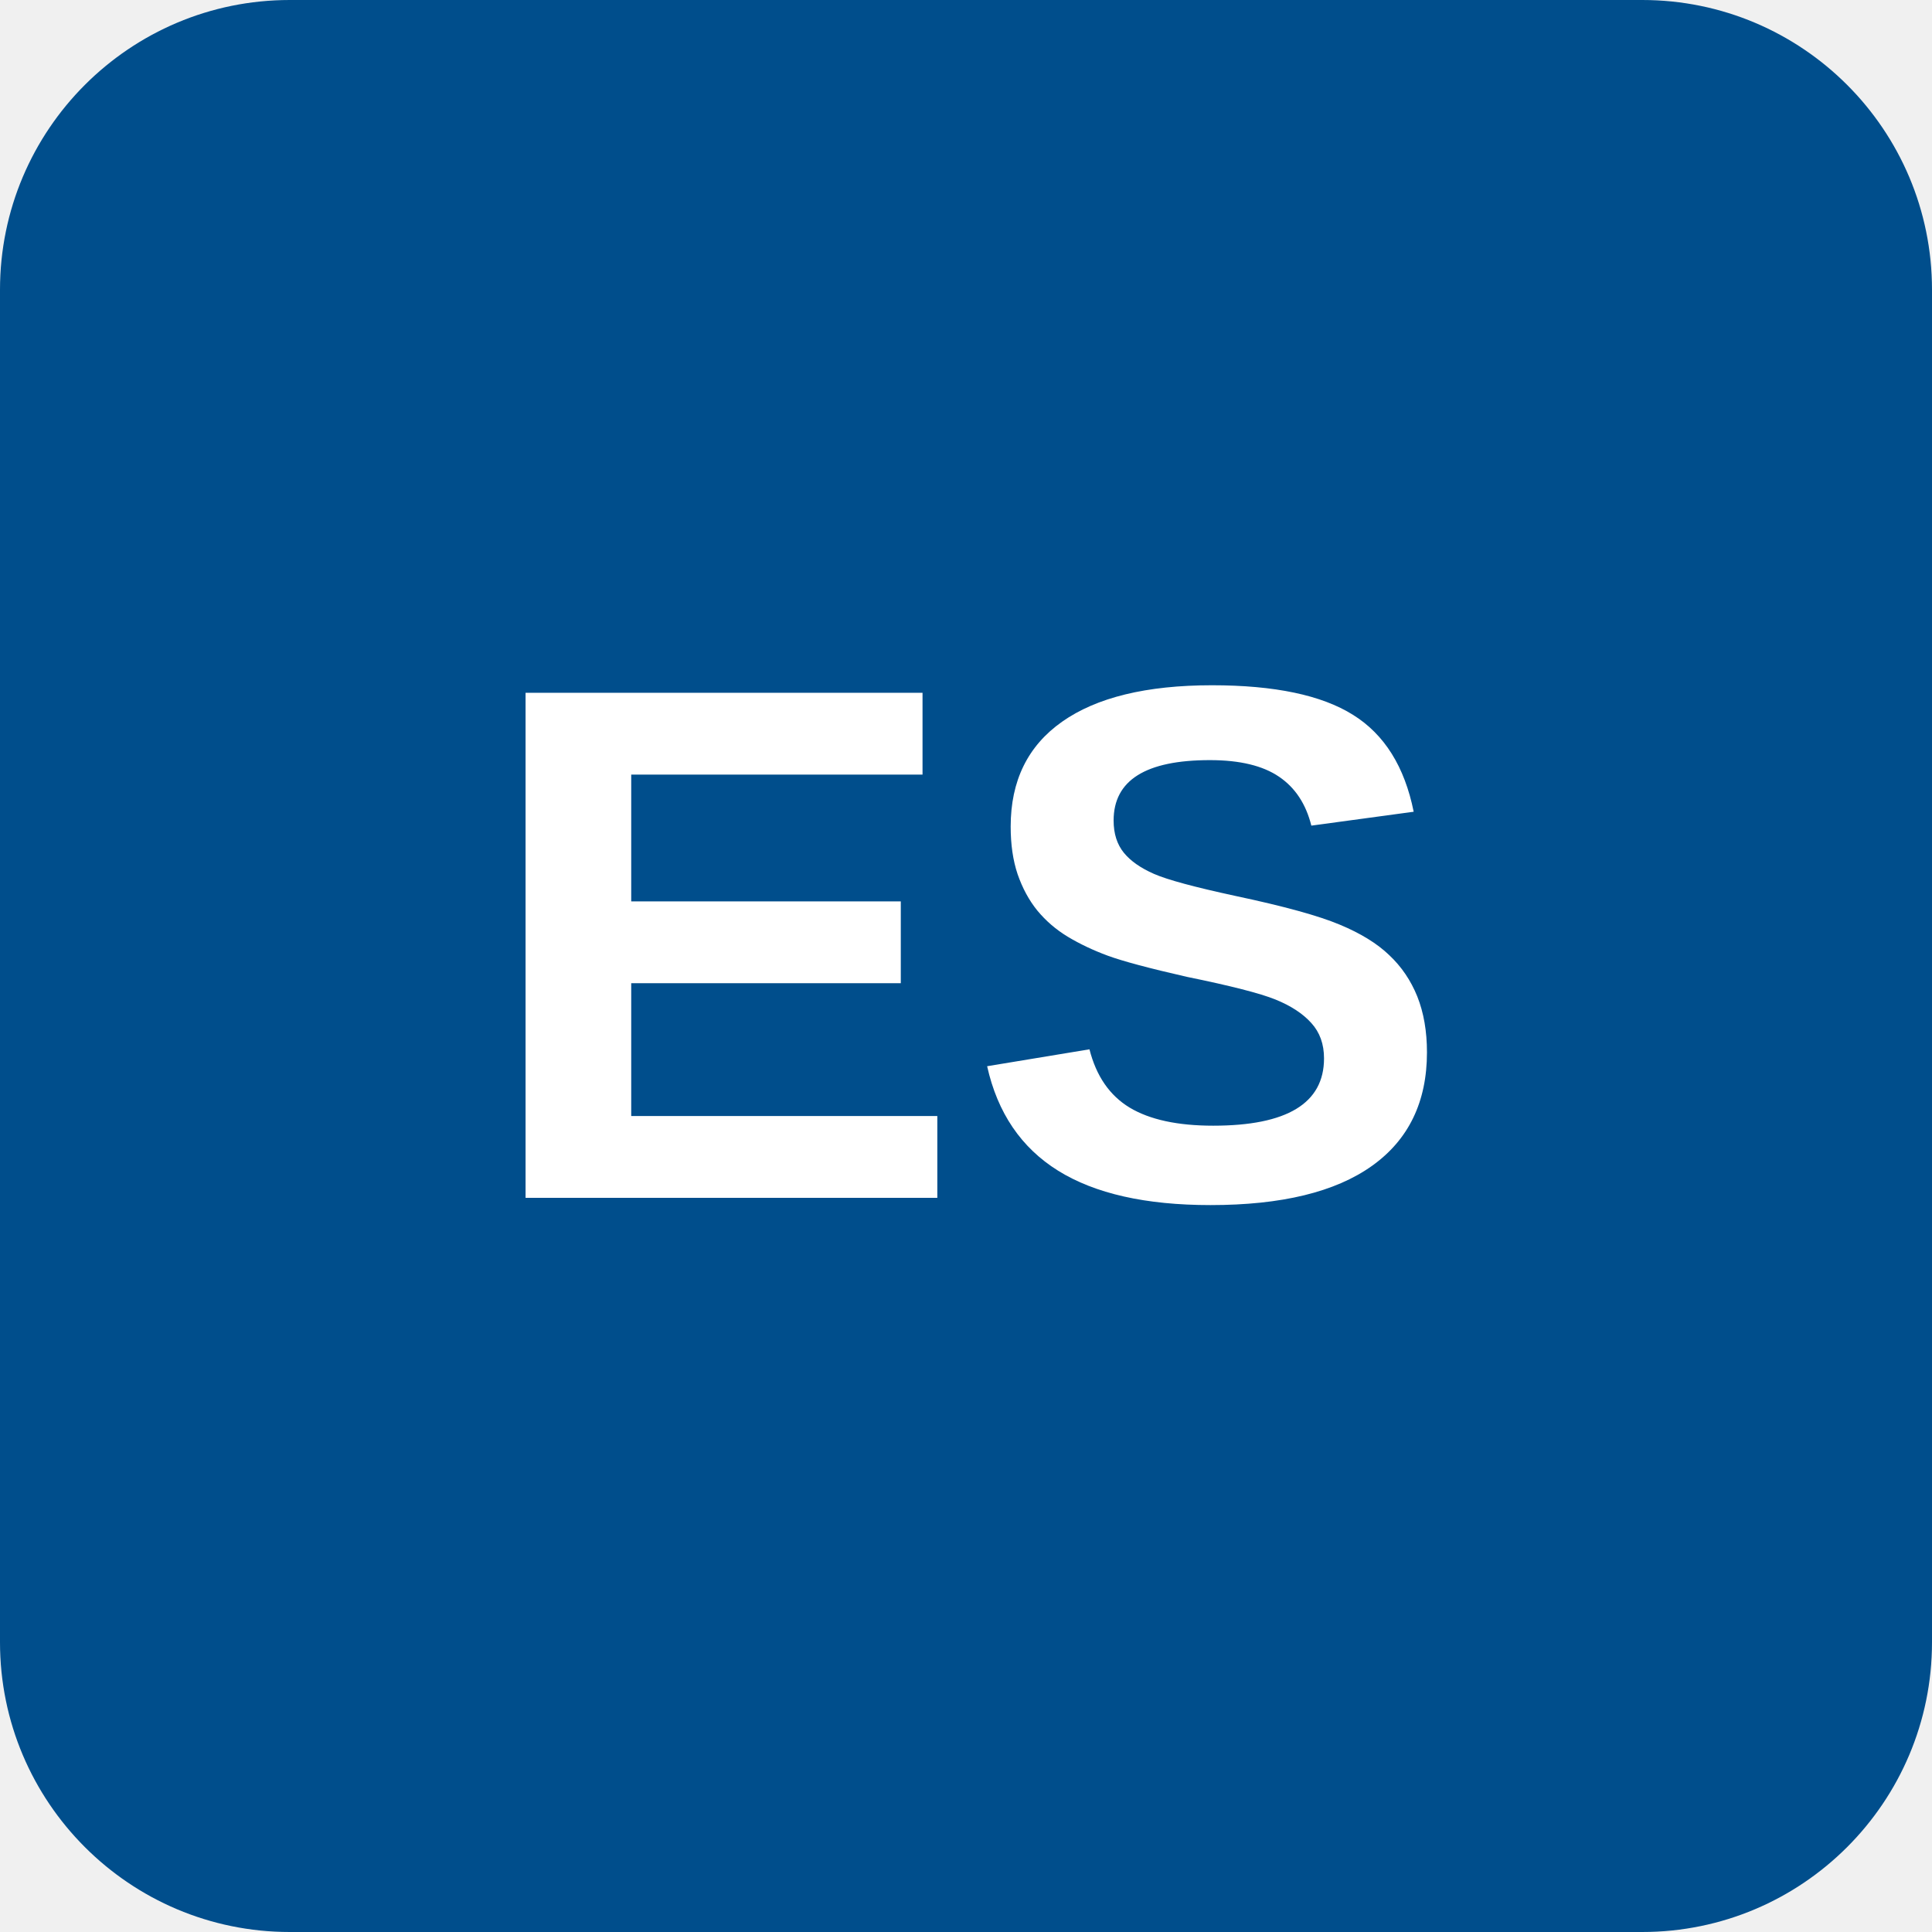
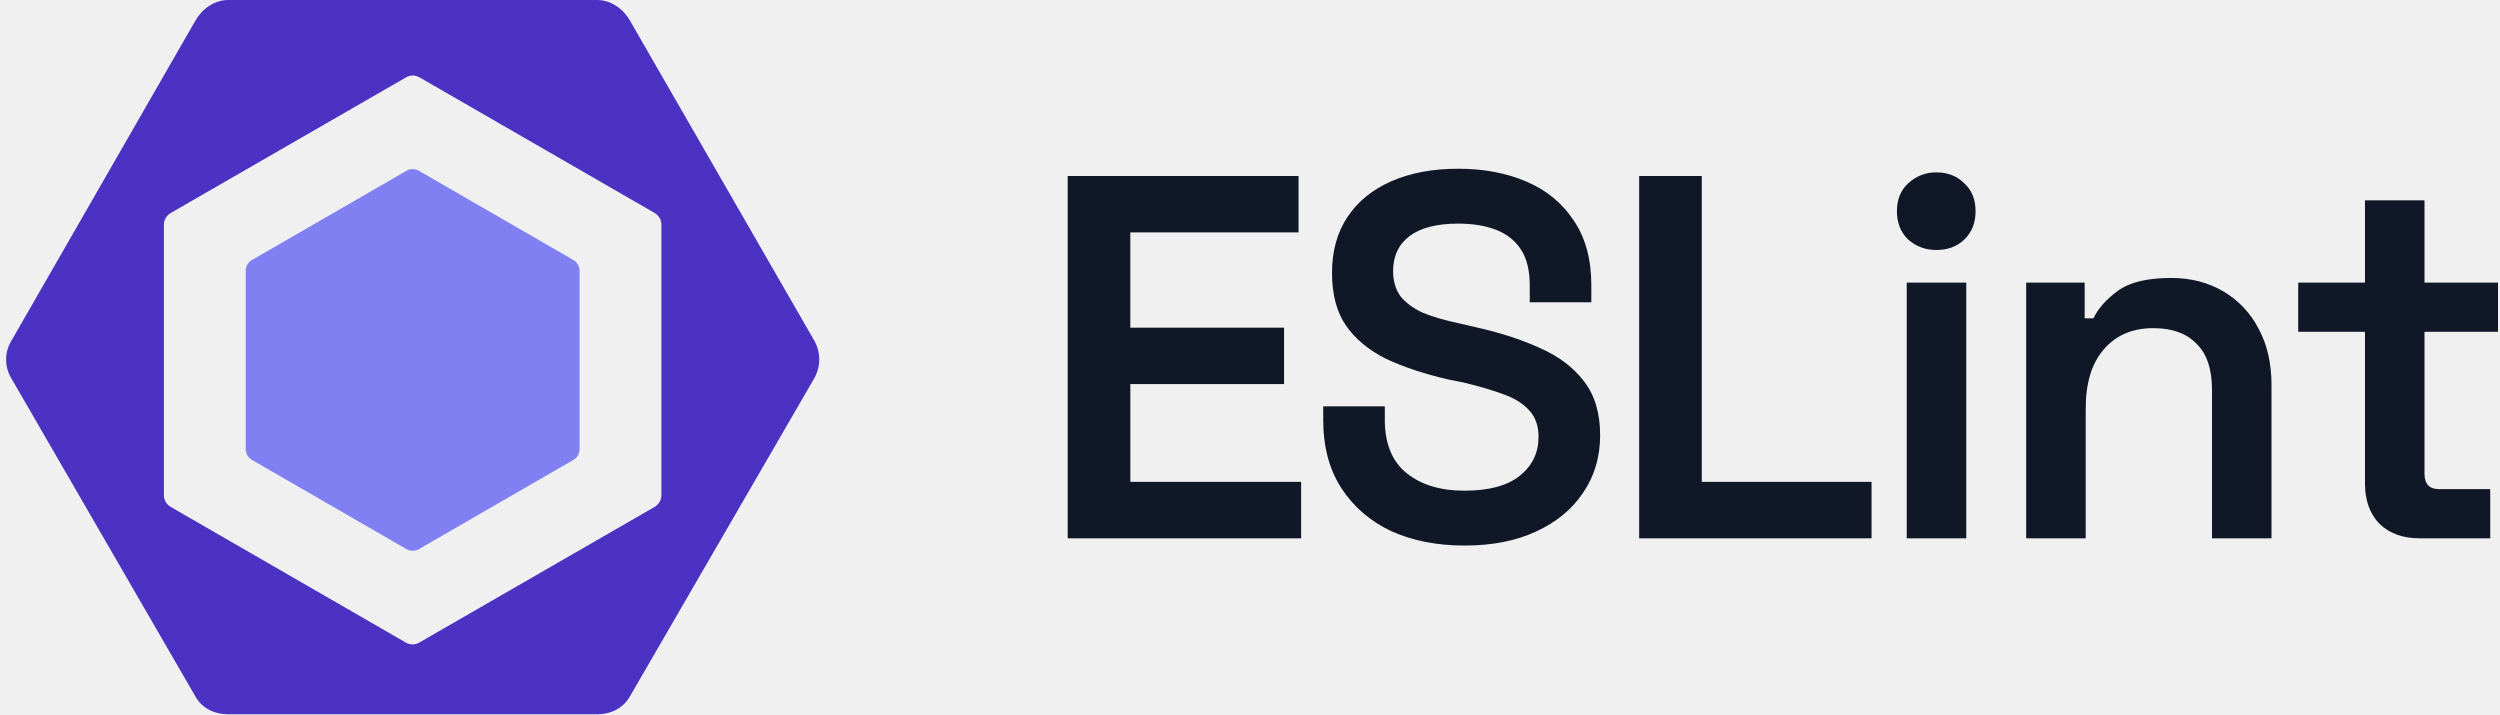
- <svg xmlns="http://www.w3.org/2000/svg" viewBox="0 0 100 100">
-   <rect width="100" height="100" rx="15" fill="#004e8c" />
-   <text x="50" y="62" font-family="Arial,sans-serif" font-size="38" font-weight="bold" fill="white" text-anchor="middle">ES</text>
+ <svg xmlns="http://www.w3.org/2000/svg" width="203" height="58" fill="none">
+   <path fill="#8080F2" d="m46.557 21.11-12.54-7.24a1.01 1.01 0 0 0-1.015 0l-12.54 7.24a1.01 1.01 0 0 0-.508.878v14.48c0 .362.194.697.508.879l12.54 7.24c.314.181.7.181 1.015 0l12.54-7.24c.314-.181.507-.516.507-.879v-14.48c0-.363-.193-.697-.507-.879Z" />
+   <path fill="#4B32C3" d="M.904 27.705 15.888 1.638C16.432.695 17.438 0 18.526 0h29.967c1.089 0 2.094.695 2.639 1.638l14.983 26.01a3.1 3.1 0 0 1 0 3.074L51.132 56.576c-.545.942-1.55 1.424-2.639 1.424H18.526c-1.088 0-2.094-.467-2.638-1.41L.905 30.694a2.94 2.94 0 0 1 0-2.99Zm12.407 12.534c0 .384.231.738.563.93L32.96 52.18c.332.192.748.192 1.08 0l19.1-11.011c.332-.192.564-.546.564-.93V18.216c0-.383-.229-.738-.56-.93L34.057 6.277a1.08 1.08 0 0 0-1.079 0l-19.102 11.01c-.332.192-.566.547-.566.93V40.24Z" />
+   <path fill="#101828" d="M86.697 43.71V14.29h18.745v4.581h-13.66v7.733h12.483v4.582H91.783v7.943h13.869v4.581zm32.222.589q-3.362 0-5.968-1.177-2.564-1.22-4.035-3.489-1.47-2.27-1.471-5.547v-1.093h5.002v1.093q0 2.9 1.765 4.328 1.766 1.43 4.707 1.43 2.985 0 4.497-1.22 1.513-1.218 1.513-3.152 0-1.303-.714-2.101-.714-.84-2.102-1.345-1.344-.504-3.278-.967l-1.261-.252q-2.9-.672-5.043-1.68-2.102-1.052-3.236-2.69-1.135-1.64-1.135-4.288 0-2.647 1.261-4.539 1.26-1.89 3.572-2.9 2.311-1.009 5.422-1.009t5.548 1.051q2.438 1.05 3.824 3.152 1.43 2.102 1.429 5.254v1.387h-5.001v-1.387q0-1.808-.715-2.9-.714-1.093-2.017-1.597t-3.068-.504q-2.606 0-3.951 1.008-1.344 1.009-1.345 2.858 0 1.177.589 2.018.63.798 1.807 1.345 1.218.504 3.026.882l1.261.294q3.025.673 5.296 1.723 2.269 1.01 3.53 2.69 1.303 1.681 1.303 4.371 0 2.648-1.387 4.666-1.346 2.017-3.825 3.152-2.437 1.135-5.8 1.135m14.181-.589V14.29h5.085v24.839h13.786v4.581zm21.727 0V22.948h4.834V43.71zm2.396-23.41q-1.303 0-2.269-.84-.925-.884-.925-2.312 0-1.43.925-2.27a3.26 3.26 0 0 1 2.269-.882q1.387 0 2.27.882.924.84.924 2.27t-.924 2.311q-.883.84-2.27.841m7.302 23.41V22.948h4.75v2.9h.714q.547-1.177 1.975-2.228 1.43-1.05 4.329-1.05 2.396 0 4.245 1.092a7.44 7.44 0 0 1 2.858 3.026q1.051 1.934 1.051 4.582v12.44h-4.833V31.648q0-2.522-1.261-3.74-1.22-1.262-3.489-1.262-2.564 0-4.034 1.724-1.471 1.68-1.471 4.833V43.71zm31.924 0q-2.018 0-3.236-1.177-1.177-1.218-1.177-3.278V26.941h-5.422v-3.993h5.422v-6.683h4.833v6.683h5.968v3.993h-5.968v11.516q0 1.26 1.177 1.26h4.161v3.993z" />
</svg>
